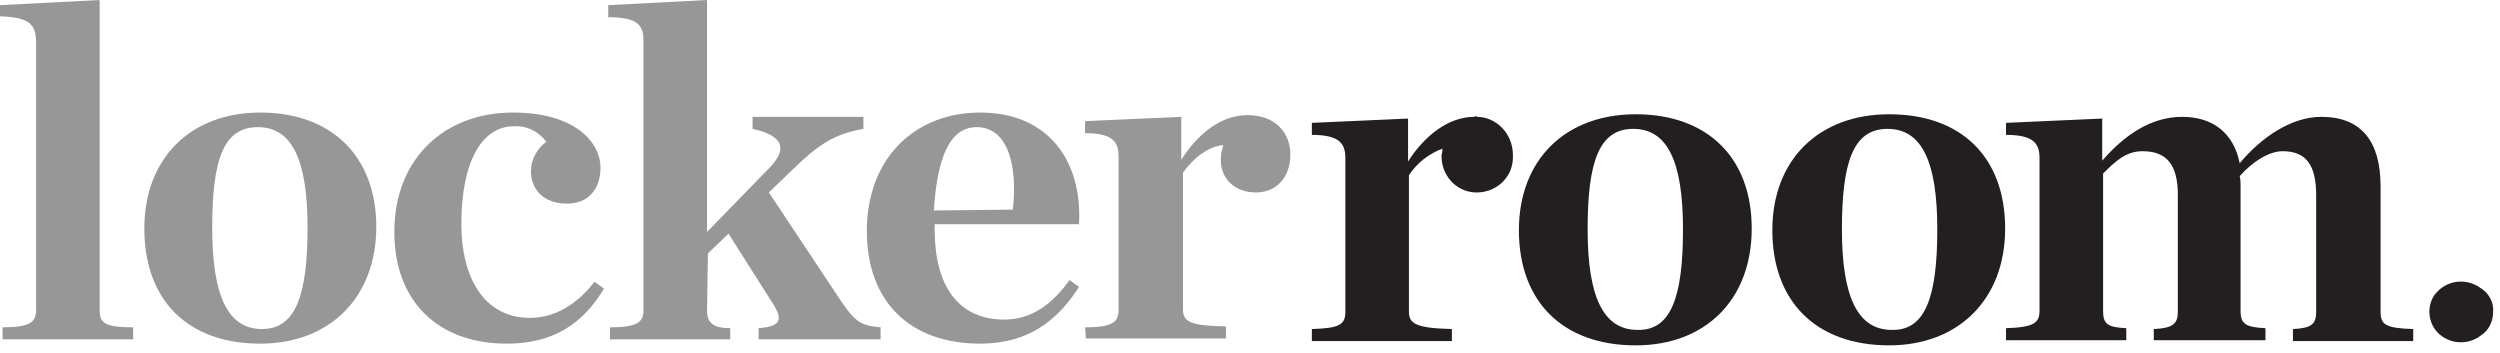
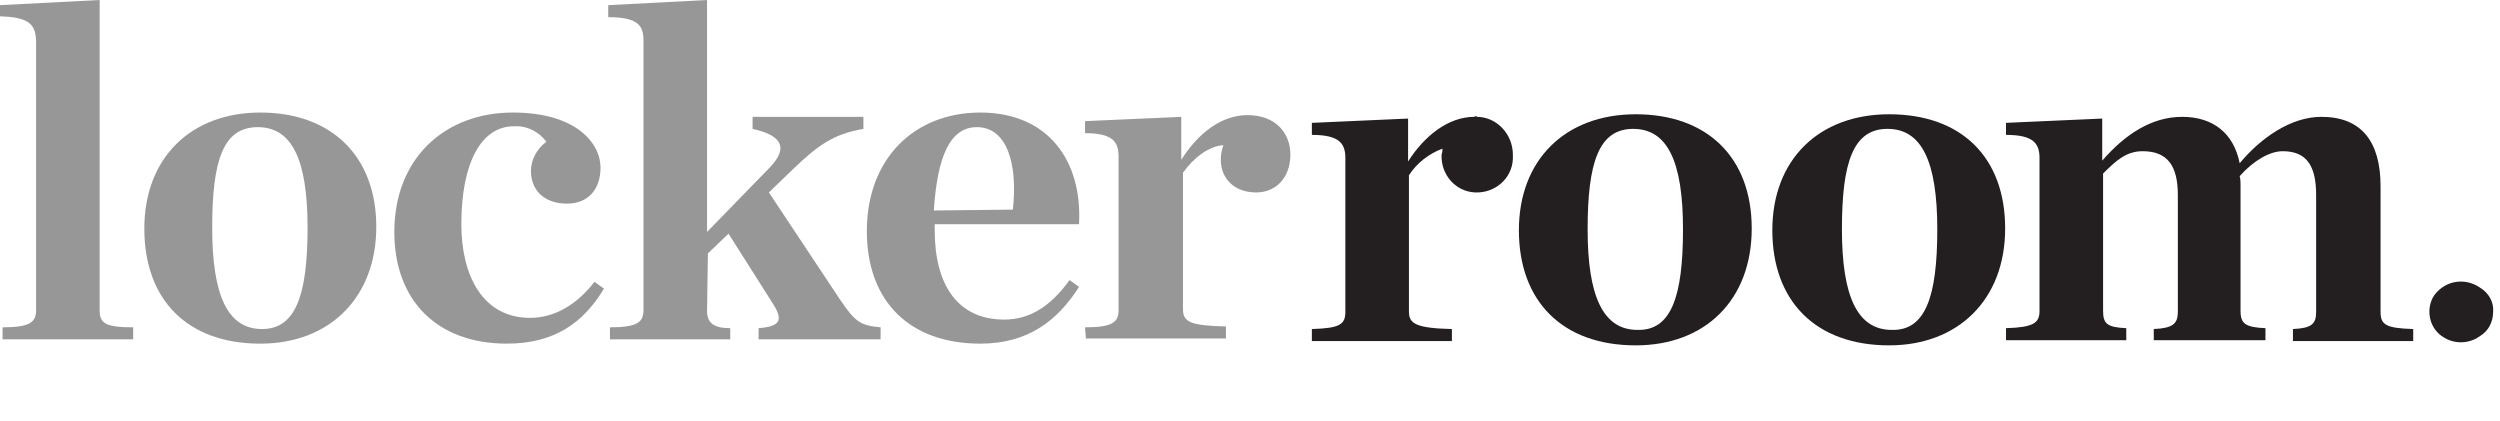
- <svg xmlns="http://www.w3.org/2000/svg" width="291" height="41" viewBox="0 0 291 41">
-   <g fill="none" fill-rule="evenodd">
-     <path fill="#979797" d="M.3 38.1c3.2 0 3.9-.6 3.9-2V4.7C4.1 2.9 3.5 2 0 1.9V.6L11.6 0v36.1c0 1.5.6 2 3.9 2v1.4H.3v-1.4z" />
-     <path fill="#979797" fill-rule="nonzero" d="M16.8 26.6c0-8.2 5.4-13.5 13.5-13.5 8.3 0 13.5 5.1 13.5 13.3 0 8.2-5.4 13.6-13.5 13.6-8.5 0-13.5-5.1-13.5-13.4zm19-.1c0-7.9-1.8-11.7-5.8-11.7s-5.3 3.8-5.3 11.7c0 7.9 1.8 11.8 5.8 11.8 3.9 0 5.3-3.9 5.3-11.8z" />
-     <path fill="#979797" d="M45.9 27c0-8.6 5.9-13.9 13.8-13.9 7.4 0 10.2 3.6 10.2 6.4 0 2.5-1.4 4.2-3.9 4.2-2.8 0-4.2-1.7-4.2-3.8 0-1.3.7-2.6 1.8-3.4-.9-1.2-2.3-1.9-3.8-1.8-3.7 0-6.1 4.1-6.1 11.4 0 6 2.5 10.9 8 10.9 2.9 0 5.5-1.6 7.5-4.2l1.1.8c-2.4 4-5.8 6.4-11.3 6.4-8.1 0-13.1-5-13.1-13zM82.3 36.2c0 1.4.8 2 2.7 2v1.3H71v-1.4c3.2 0 3.9-.6 3.9-2V4.7c0-1.7-.6-2.7-4.1-2.7V.6L82.3 0v27l7.3-7.5c2.1-2.2 1.6-3.7-2-4.5v-1.4h12.9V15c-3.4.6-5.2 1.8-8.2 4.7l-2.8 2.7 8.3 12.5c1.7 2.5 2.3 3 4.7 3.2v1.4H88.3v-1.3c2.5-.2 2.9-.9 1.7-2.8l-5.2-8.2-2.4 2.3-.1 6.7z" />
-     <path fill="#979797" fill-rule="nonzero" d="M100.9 26.9c0-8.5 5.6-13.8 13.2-13.8 7.9 0 11.9 5.6 11.5 13h-16.8v.7c0 6.4 2.7 10.4 8.1 10.4 3.1 0 5.5-1.7 7.6-4.6l1.1.8c-2.5 3.9-5.9 6.6-11.5 6.6-8.2 0-13.2-4.9-13.2-13.1zm7.8-2.4l9.2-.1c.6-5.6-.8-9.6-4.2-9.6-3.1 0-4.6 3.4-5 9.7z" />
-     <path fill="#979797" d="M126.3 38.1c3.2 0 3.9-.6 3.9-2V18.2c0-1.7-.7-2.7-3.9-2.7v-1.4l11.2-.5v5c1.9-3 4.6-5.2 7.7-5.2 3.3 0 5 2.1 5 4.6 0 2.6-1.6 4.4-4 4.4-2.5 0-4.1-1.6-4.1-3.8 0-.6.1-1.1.3-1.7-1.7.1-3.5 1.5-4.7 3.2V36c0 1.5.9 1.9 5 2v1.4h-16.3l-.1-1.3z" />
-     <path fill="#231F20" d="M250.7 38.3c2.2-.1 2.8-.6 2.8-2V22.7c0-3.4-1.2-5.1-4.1-5.1-1.9 0-3.1 1.1-4.6 2.6v16c0 1.5.5 1.9 2.7 2v1.4h-14v-1.4c3.2-.1 3.9-.6 3.9-2V18.4c0-1.7-.7-2.7-3.9-2.7v-1.4l11.2-.5v4.9c2.6-3 5.7-5.1 9.3-5.1 3.6 0 6 1.9 6.7 5.4 2.5-3 6-5.4 9.5-5.4 4.7 0 6.9 2.9 6.9 8.1v14.6c0 1.5.6 1.9 3.8 2v1.4h-14v-1.4c2.2-.1 2.7-.6 2.7-2V22.7c0-3.4-1.1-5.1-3.9-5.1-1.5 0-3.4 1.1-5 2.9.1.4.1.7.1 1.1v14.6c0 1.5.6 1.9 2.9 2v1.4h-13v-1.3zM290.2 36.3c0 1.1-.5 2.2-1.5 2.8-1.2.9-2.9 1-4.2.2-1.6-.9-2.2-3-1.3-4.7.1-.1.1-.2.2-.3 1.3-1.7 3.6-2 5.3-.8 1 .6 1.6 1.7 1.5 2.8" />
-     <path fill="#231F20" fill-rule="nonzero" d="M190.4 13.3c-8.2 0-13.6 5.3-13.6 13.5s5 13.4 13.6 13.4c8.1 0 13.5-5.3 13.5-13.6s-5.2-13.3-13.5-13.3zm.2 25.1c-4 0-5.8-3.9-5.8-11.7 0-7.8 1.3-11.7 5.3-11.7s5.8 3.8 5.8 11.7c0 7.9-1.4 11.8-5.3 11.7zM219.9 13.3c-8.2 0-13.6 5.3-13.6 13.5s5 13.4 13.6 13.4c8 0 13.5-5.3 13.5-13.6s-5.1-13.3-13.5-13.3zm.3 25.1c-4 0-5.8-3.9-5.8-11.7 0-7.8 1.3-11.7 5.3-11.7s5.8 3.8 5.8 11.7c0 7.9-1.4 11.8-5.3 11.7z" />
-     <path fill="#231F20" d="M171.6 13.6c-3 0-5.8 2.2-7.7 5.2v-5l-11.2.5v1.4c3.2 0 3.9 1 3.9 2.7v17.9c0 1.5-.7 1.9-3.9 2v1.4H169v-1.4c-4.1-.1-5-.6-5-2V20.4c.9-1.4 2.3-2.5 3.9-3.1 0 .2 0 .4-.1.7-.1 2.3 1.6 4.3 3.9 4.4 2.3.1 4.3-1.6 4.4-3.9v-.1-.4c0-2.4-1.9-4.4-4.2-4.4 0-.1-.2-.1-.3 0" />
+ <svg xmlns="http://www.w3.org/2000/svg" version="1.1" id="Layer_1" x="0px" y="0px" width="291px" height="49px" viewBox="0 0 291 49" enable-background="new 0 0 291 49" xml:space="preserve">
+   <g>
+     <path fill="#979797" d="M0.3,38.1c3.2,0,3.9-0.6,3.9-2V4.7C4.1,2.9,3.5,2,0,1.9V0.6L11.6,0v36.1c0,1.5,0.6,2,3.9,2v1.4H0.3V38.1z" />
+     <path fill="#979797" d="M16.8,26.6c0-8.2,5.4-13.5,13.5-13.5c8.3,0,13.5,5.1,13.5,13.3C43.8,34.6,38.4,40,30.3,40   C21.8,40,16.8,34.9,16.8,26.6z M35.8,26.5c0-7.9-1.8-11.7-5.8-11.7s-5.3,3.8-5.3,11.7c0,7.9,1.8,11.8,5.8,11.8   C34.4,38.3,35.8,34.4,35.8,26.5z" />
+     <path fill="#979797" d="M45.9,27c0-8.6,5.9-13.9,13.8-13.9c7.4,0,10.2,3.6,10.2,6.4c0,2.5-1.4,4.2-3.9,4.2c-2.8,0-4.2-1.7-4.2-3.8   c0-1.3,0.7-2.6,1.8-3.4c-0.9-1.2-2.3-1.9-3.8-1.8c-3.7,0-6.1,4.1-6.1,11.399c0,6,2.5,10.9,8,10.9c2.9,0,5.5-1.6,7.5-4.2l1.1,0.8   c-2.4,4-5.8,6.4-11.3,6.4C50.9,40,45.9,35,45.9,27z M82.3,36.2c0,1.399,0.8,2,2.7,2v1.3H71v-1.4c3.2,0,3.9-0.6,3.9-2V4.7   C74.9,3,74.3,2,70.8,2V0.6L82.3,0v27l7.3-7.5c2.1-2.2,1.6-3.7-2-4.5v-1.4h12.9V15c-3.4,0.6-5.2,1.8-8.2,4.7l-2.8,2.7l8.3,12.5   c1.7,2.5,2.3,3,4.7,3.199v1.4H88.3v-1.3c2.5-0.2,2.9-0.9,1.7-2.8l-5.2-8.2l-2.4,2.3L82.3,36.2z" />
+     <path fill="#979797" d="M100.9,26.9c0-8.5,5.6-13.8,13.2-13.8c7.9,0,11.9,5.6,11.5,13h-16.8v0.7c0,6.4,2.7,10.4,8.1,10.4   c3.1,0,5.5-1.7,7.6-4.601l1.1,0.801c-2.5,3.899-5.9,6.6-11.5,6.6C105.9,40,100.9,35.1,100.9,26.9z M108.7,24.5l9.2-0.1   c0.6-5.601-0.8-9.601-4.2-9.601C110.6,14.8,109.1,18.2,108.7,24.5z" />
+     <path fill="#979797" d="M126.3,38.1c3.2,0,3.9-0.6,3.9-2V18.2c0-1.7-0.7-2.7-3.9-2.7v-1.4l11.2-0.5v5c1.9-3,4.6-5.2,7.7-5.2   c3.3,0,5,2.1,5,4.6c0,2.6-1.601,4.4-4,4.4c-2.5,0-4.1-1.601-4.1-3.8c0-0.6,0.1-1.1,0.3-1.7c-1.7,0.1-3.5,1.5-4.7,3.2V36   c0,1.5,0.9,1.9,5,2v1.4h-16.3L126.3,38.1z" />
+     <path fill="#231F20" d="M250.7,38.3c2.2-0.1,2.8-0.6,2.8-2V22.7c0-3.4-1.2-5.1-4.1-5.1c-1.9,0-3.101,1.1-4.601,2.6v16   c0,1.5,0.5,1.899,2.7,2V39.6h-14V38.2c3.2-0.101,3.9-0.601,3.9-2V18.4c0-1.7-0.7-2.7-3.9-2.7v-1.4l11.2-0.5v4.9   c2.6-3,5.7-5.1,9.3-5.1s6,1.9,6.7,5.4c2.5-3,6-5.4,9.5-5.4c4.7,0,6.899,2.9,6.899,8.1v14.6c0,1.5,0.601,1.9,3.801,2v1.4h-14v-1.4   c2.199-0.1,2.699-0.6,2.699-2V22.7c0-3.4-1.1-5.1-3.899-5.1c-1.5,0-3.4,1.1-5,2.9c0.1,0.4,0.1,0.7,0.1,1.1V36.2   c0,1.5,0.601,1.899,2.9,2V39.6h-13V38.3L250.7,38.3z M290.2,36.3c0,1.101-0.5,2.2-1.5,2.8c-1.2,0.9-2.9,1-4.2,0.2   c-1.6-0.899-2.2-3-1.3-4.7c0.1-0.1,0.1-0.199,0.2-0.3c1.3-1.7,3.6-2,5.3-0.8C289.7,34.1,290.3,35.2,290.2,36.3" />
+     <path fill="#231F20" d="M190.4,13.3c-8.2,0-13.601,5.3-13.601,13.5c0,8.2,5,13.4,13.601,13.4c8.1,0,13.5-5.3,13.5-13.601   C203.9,18.3,198.7,13.3,190.4,13.3z M190.6,38.4c-4,0-5.8-3.9-5.8-11.7c0-7.8,1.3-11.7,5.3-11.7s5.801,3.8,5.801,11.7   C195.9,34.6,194.5,38.5,190.6,38.4z M219.9,13.3c-8.2,0-13.601,5.3-13.601,13.5c0,8.2,5,13.4,13.601,13.4c8,0,13.5-5.3,13.5-13.601   C233.4,18.3,228.3,13.3,219.9,13.3z M220.2,38.4c-4,0-5.8-3.9-5.8-11.7c0-7.8,1.3-11.7,5.3-11.7s5.8,3.8,5.8,11.7   C225.5,34.6,224.1,38.5,220.2,38.4z" />
+     <path fill="#231F20" d="M171.6,13.6c-3,0-5.8,2.2-7.699,5.2v-5l-11.2,0.5v1.4c3.2,0,3.899,1,3.899,2.7v17.9   c0,1.5-0.699,1.9-3.899,2v1.4H169v-1.4c-4.1-0.1-5-0.6-5-2V20.4c0.9-1.4,2.3-2.5,3.9-3.1c0,0.2,0,0.4-0.101,0.7   c-0.1,2.3,1.601,4.3,3.9,4.4c2.3,0.1,4.3-1.601,4.399-3.9v-0.1V18c0-2.4-1.899-4.4-4.199-4.4C171.9,13.5,171.7,13.5,171.6,13.6" />
  </g>
</svg>
